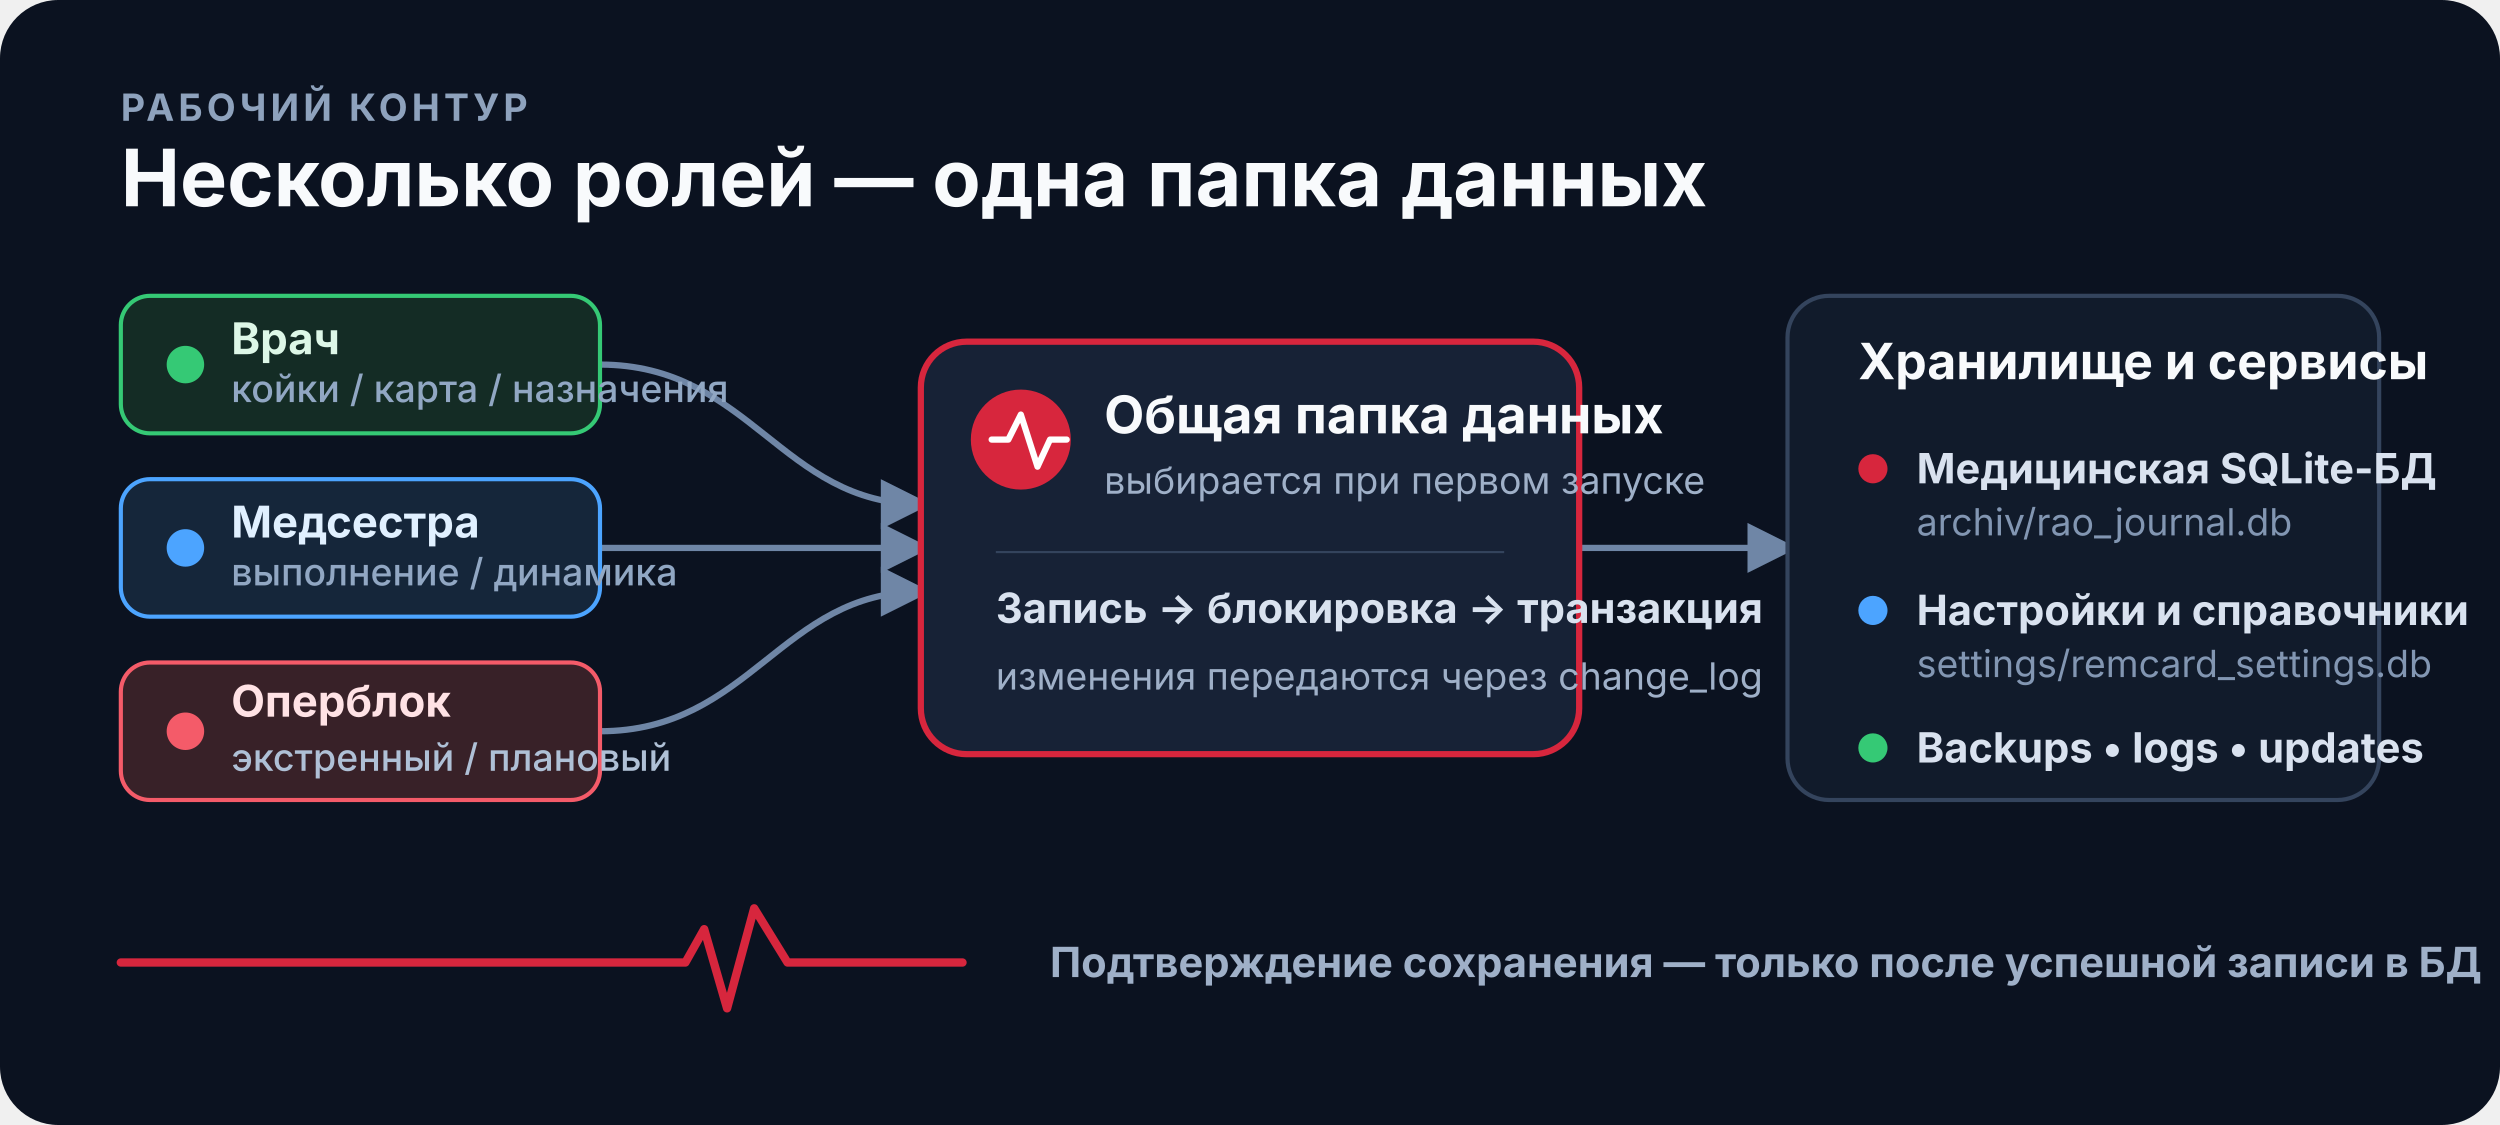
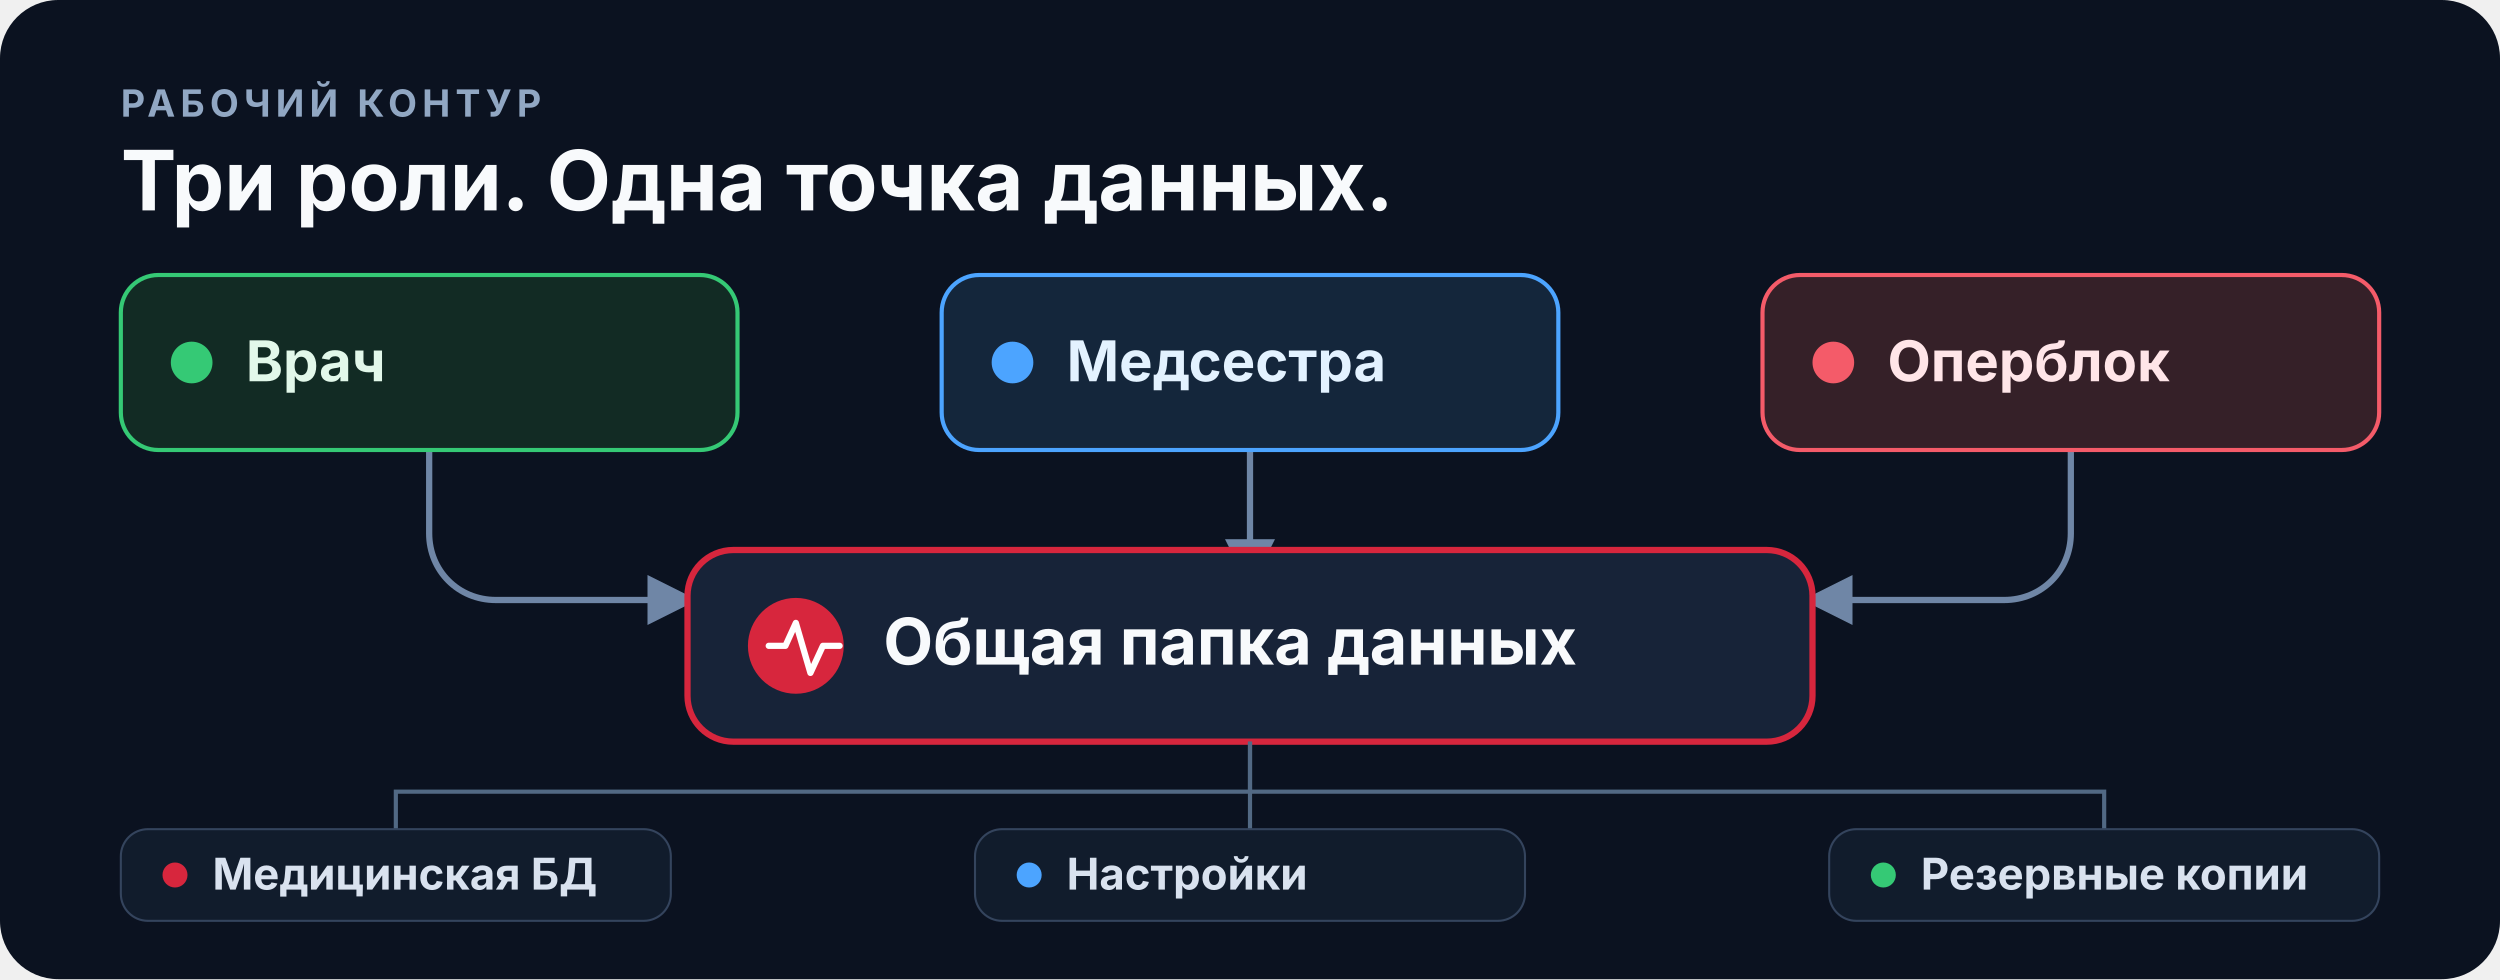
- <svg xmlns="http://www.w3.org/2000/svg" width="1200" height="540" viewBox="0 0 1200 540" role="img" aria-labelledby="title desc">
+ <svg xmlns="http://www.w3.org/2000/svg" width="1200" height="470" viewBox="0 0 1200 470" role="img" aria-labelledby="title desc">
  <defs>
-     <marker id="arrow" viewBox="0 0 10 10" refX="8" refY="5" markerWidth="8" markerHeight="8" orient="auto-start-reverse">
-       <path d="M0 0 L10 5 L0 10 Z" fill="#6F86A6" />
+     <marker id="arrow" viewBox="0 0 10 10" refX="8" refY="5" markerWidth="8" markerHeight="8" orient="auto">
+       <path d="M0 0l10 5-10 5z" fill="#6F86A6" />
    </marker>
  </defs>
-   <rect width="1200" height="540" rx="28" fill="#0B1220" />
+   <rect width="1200" height="470" rx="28" fill="#0B1220" />
  <g font-family="-apple-system, BlinkMacSystemFont, 'Segoe UI', sans-serif">
-     <text x="58" y="58" fill="#8EA2BD" font-size="18" font-weight="700" letter-spacing="2">РАБОЧИЙ КОНТУР</text>
-     <text x="58" y="99" fill="#F8FAFC" font-size="38" font-weight="740">Несколько ролей — одна папка данных</text>
-     <g id="connections" fill="none" stroke="#6F86A6" stroke-width="3" marker-end="url(#arrow)">
-       <path d="M288 175 C360 175 375 242 442 242" />
-       <path d="M288 263 C360 263 375 263 442 263" />
-       <path d="M288 351 C360 351 375 284 442 284" />
-       <path d="M758 263 H858" />
+     <text x="58" y="56" fill="#91A7C3" font-size="18" font-weight="700" letter-spacing="2.5">РАБОЧИЙ КОНТУР</text>
+     <text x="58" y="101" fill="#F8FAFC" font-size="40" font-weight="750">Три роли. Одна точка данных.</text>
+     <g fill="none" stroke="#6F86A6" stroke-width="3" marker-end="url(#arrow)">
+       <path d="M206 216v40c0 18 14 32 32 32h92" />
+       <path d="M600 216v62" />
+       <path d="M994 216v40c0 18-14 32-32 32h-92" />
    </g>
-     <g id="workstations" font-size="21" font-weight="700">
-       <rect x="58" y="142" width="230" height="66" rx="14" fill="#142C25" stroke="#35C975" stroke-width="2" />
-       <circle cx="89" cy="175" r="9" fill="#35C975" />
-       <text x="111" y="170" fill="#DDF7E7">Врач</text>
-       <text x="111" y="193" fill="#91A7C3" font-size="18" font-weight="550">койки / карта / назначения</text>
-       <rect x="58" y="230" width="230" height="66" rx="14" fill="#15263A" stroke="#4CA4FF" stroke-width="2" />
-       <circle cx="89" cy="263" r="9" fill="#4CA4FF" />
-       <text x="111" y="258" fill="#E0F0FF">Медсестра</text>
-       <text x="111" y="281" fill="#91A7C3" font-size="18" font-weight="550">выполнение / динамика</text>
-       <rect x="58" y="318" width="230" height="66" rx="14" fill="#382128" stroke="#F45B69" stroke-width="2" />
-       <circle cx="89" cy="351" r="9" fill="#F45B69" />
-       <text x="111" y="344" fill="#FFE2E5">Оперблок</text>
-       <text x="111" y="370" fill="#AFC0D6" font-size="18" font-weight="550">экстренный / плановый</text>
+     <g>
+       <rect x="58" y="132" width="296" height="84" rx="18" fill="#122B24" stroke="#35C975" stroke-width="2" />
+       <circle cx="92" cy="174" r="10" fill="#35C975" />
+       <text x="118" y="183" fill="#E2F8EA" font-size="27" font-weight="730">Врач</text>
+       <rect x="452" y="132" width="296" height="84" rx="18" fill="#14263B" stroke="#4CA4FF" stroke-width="2" />
+       <circle cx="486" cy="174" r="10" fill="#4CA4FF" />
+       <text x="512" y="183" fill="#E3F2FF" font-size="27" font-weight="730">Медсестра</text>
+       <rect x="846" y="132" width="296" height="84" rx="18" fill="#352028" stroke="#F45B69" stroke-width="2" />
+       <circle cx="880" cy="174" r="10" fill="#F45B69" />
+       <text x="906" y="183" fill="#FFE5E8" font-size="27" font-weight="730">Оперблок</text>
    </g>
-     <g id="shared-data">
-       <rect x="442" y="164" width="316" height="198" rx="22" fill="#172236" stroke="#D7263D" stroke-width="3" />
-       <circle cx="490" cy="211" r="24" fill="#D7263D" />
-       <path d="M476 211 H484 L490 199 L498 224 L504 211 H512" fill="none" stroke="#FFFFFF" stroke-width="3" stroke-linecap="round" stroke-linejoin="round" />
-       <text x="530" y="208" fill="#F8FAFC" font-size="25" font-weight="740">Общая папка данных</text>
-       <text x="530" y="237" fill="#9FB0C8" font-size="18">выбирается при первом запуске</text>
-       <path d="M478 265 H722" stroke="#34445D" />
-       <text x="478" y="299" fill="#D9E2EF" font-size="20" font-weight="650">Запись → блокировка → транзакция</text>
-       <text x="478" y="331" fill="#9FB0C8" font-size="18">изменения передаются через change_log</text>
+     <g>
+       <rect x="330" y="264" width="540" height="92" rx="22" fill="#172338" stroke="#D7263D" stroke-width="3" />
+       <circle cx="382" cy="310" r="23" fill="#D7263D" />
+       <path d="M369 310h8l5-11 7 24 6-13h8" fill="none" stroke="#FFFFFF" stroke-width="3" stroke-linecap="round" stroke-linejoin="round" />
+       <text x="424" y="319" fill="#F8FAFC" font-size="31" font-weight="750">Общая папка данных</text>
    </g>
-     <g id="storage" font-size="20">
-       <rect x="858" y="142" width="284" height="242" rx="20" fill="#111B2B" stroke="#34445D" stroke-width="2" />
-       <text x="892" y="182" fill="#F8FAFC" font-size="24" font-weight="730">Хранилище и сервисы</text>
-       <circle cx="899" cy="225" r="7" fill="#D7263D" />
-       <text x="920" y="232" fill="#D9E2EF" font-weight="650">Медицинская SQLite-БД</text>
-       <text x="920" y="257" fill="#8296B2" font-size="18">archiv/rao_journal.db</text>
-       <circle cx="899" cy="293" r="7" fill="#4CA4FF" />
-       <text x="920" y="300" fill="#D9E2EF" font-weight="650">Настройки и справочники</text>
-       <text x="920" y="325" fill="#8296B2" font-size="18">settings/remcard_settings.db</text>
-       <circle cx="899" cy="359" r="7" fill="#35C975" />
-       <text x="920" y="366" fill="#D9E2EF" font-weight="650">Backups • logs • updates</text>
+     <g fill="none" stroke="#526984" stroke-width="2">
+       <path d="M600 356v24H190v18" />
+       <path d="M600 356v42" />
+       <path d="M600 380h410v18" />
    </g>
-     <g transform="translate(58 436)">
-       <path d="M0 26 H258 L271 26 L280 10 L291 48 L304 0 L320 26 H404" fill="none" stroke="#D7263D" stroke-width="4" stroke-linecap="round" stroke-linejoin="round" />
-       <text x="446" y="33" fill="#9FB0C8" font-size="20" font-weight="650">Подтверждение сохранения — только после успешной записи в БД</text>
+     <g font-size="21" font-weight="650">
+       <rect x="58" y="398" width="264" height="44" rx="13" fill="#111C2C" stroke="#34445D" />
+       <circle cx="84" cy="420" r="6" fill="#D7263D" />
+       <text x="102" y="427" fill="#D9E2EF">Медицинская БД</text>
+       <rect x="468" y="398" width="264" height="44" rx="13" fill="#111C2C" stroke="#34445D" />
+       <circle cx="494" cy="420" r="6" fill="#4CA4FF" />
+       <text x="512" y="427" fill="#D9E2EF">Настройки</text>
+       <rect x="878" y="398" width="264" height="44" rx="13" fill="#111C2C" stroke="#34445D" />
+       <circle cx="904" cy="420" r="6" fill="#35C975" />
+       <text x="922" y="427" fill="#D9E2EF">Резервные копии</text>
    </g>
  </g>
</svg>
